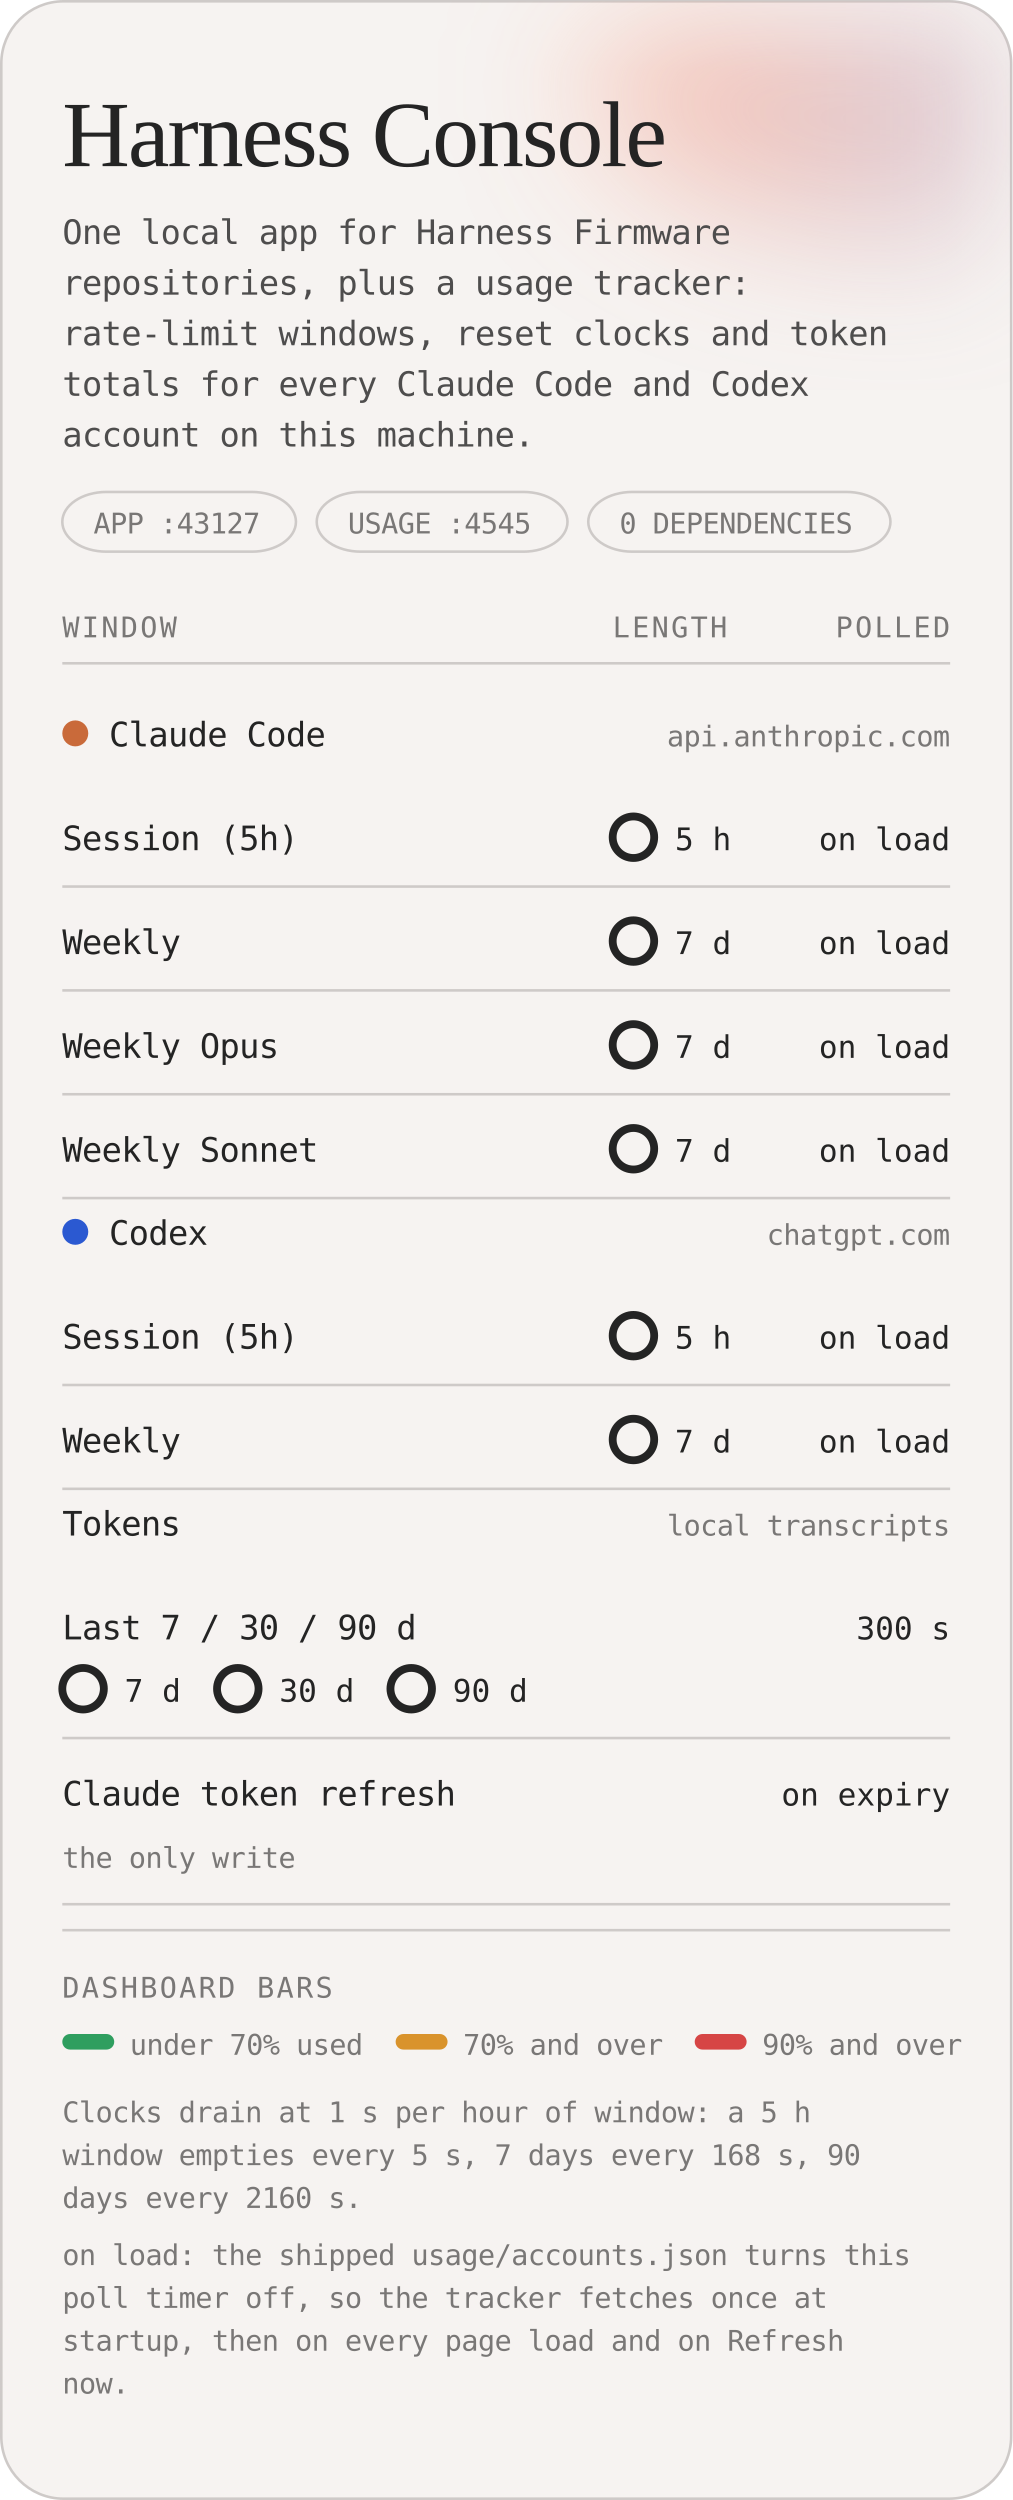
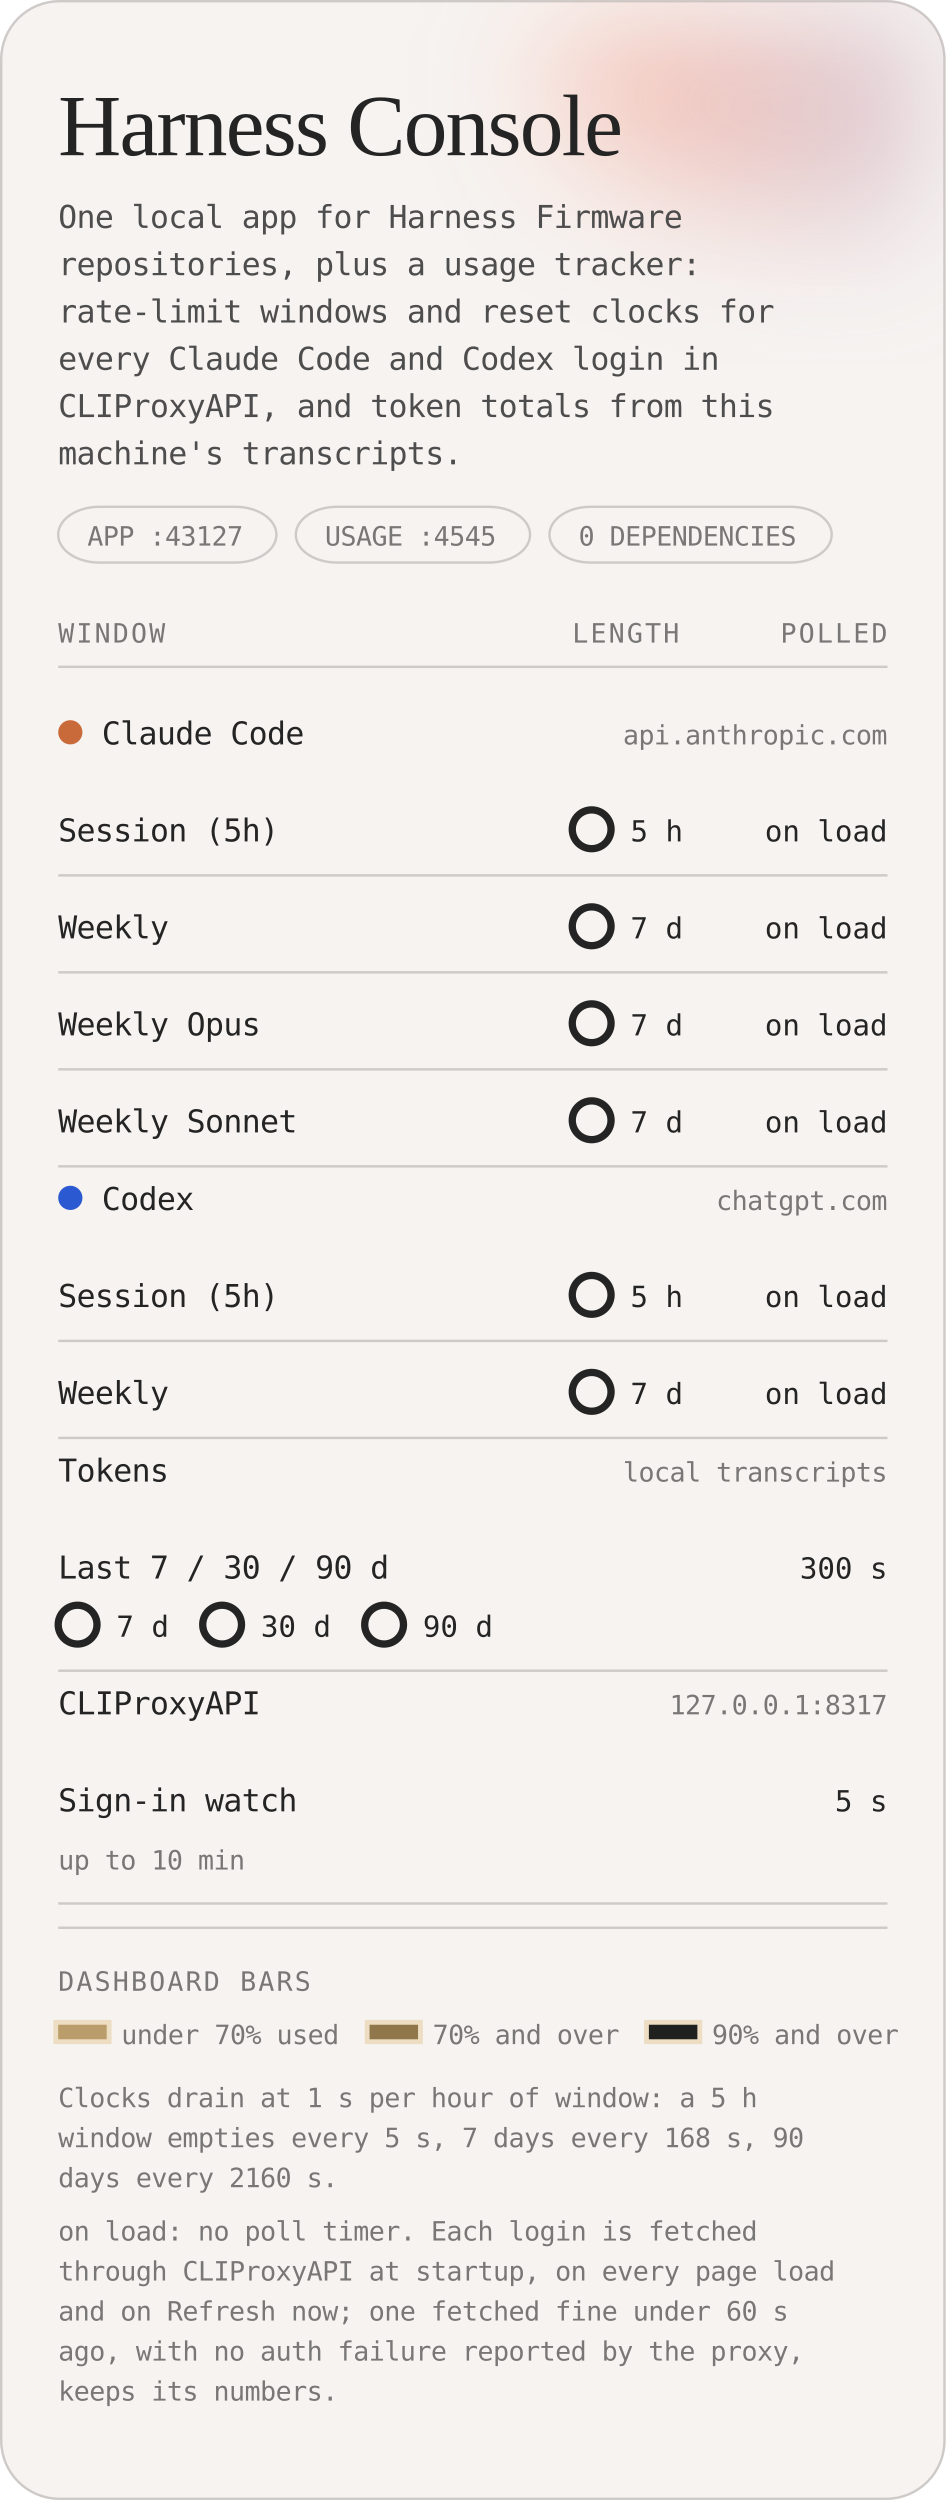
- <svg xmlns="http://www.w3.org/2000/svg" viewBox="0 0 390 963" width="390" height="963" role="img" aria-label="Harness Console: the app on port 43127, the usage tracker on port 4545. Usage tracker schedule board: 4 Claude Code rate-limit windows fetched at startup, on page load and on Refresh now (poll timer off), 2 Codex windows fetched at startup, on page load and on Refresh now (poll timer off), token totals over 7, 30 and 90 days rescanned every 300 seconds, and one write, the Claude token refresh.">
+ <svg xmlns="http://www.w3.org/2000/svg" viewBox="0 0 390 1031" width="390" height="1031" role="img" aria-label="Harness Console: the app on port 43127, the usage tracker on port 4545. Usage tracker schedule board: 4 Claude Code rate-limit windows and 2 Codex windows, fetched through CLIProxyAPI at startup, on page load and on Refresh now with no poll timer; token totals over 7, 30 and 90 days rescanned every 300 seconds; and the sign-in watch, which refreshes every 5 seconds for up to 10 minutes after the proxy's sign-in page opens.">
  <style>
.ttl{font-family:'Untitled Serif',ui-serif,Georgia,Cambria,'Times New Roman',Times,serif;font-weight:400;fill:#242424;letter-spacing:-0.02em}
.lbl{font-family:'ABC Diatype Mono','JetBrains Mono','IBM Plex Mono',ui-monospace,'Cascadia Mono',Menlo,Consolas,monospace;fill:#242424;letter-spacing:-0.02em}
.bdy{font-family:'ABC Diatype Mono','JetBrains Mono','IBM Plex Mono',ui-monospace,'Cascadia Mono',Menlo,Consolas,monospace;fill:#4e4d4d;letter-spacing:-0.02em}
.mut{font-family:'ABC Diatype Mono','JetBrains Mono','IBM Plex Mono',ui-monospace,'Cascadia Mono',Menlo,Consolas,monospace;fill:#797776;letter-spacing:-0.02em}
.hd{font-family:'ABC Diatype Mono','JetBrains Mono','IBM Plex Mono',ui-monospace,'Cascadia Mono',Menlo,Consolas,monospace;fill:#797776;letter-spacing:0.08em}
.num{font-family:'ABC Diatype Mono','JetBrains Mono','IBM Plex Mono',ui-monospace,'Cascadia Mono',Menlo,Consolas,monospace;fill:#242424;font-variant-numeric:tabular-nums}
.rule{stroke:#cecac8;stroke-width:1}
.card{fill:#f6f3f1;stroke:#cecac8;stroke-width:1}
.pill{fill:none;stroke:#cecac8;stroke-width:1}
.face{fill:none;stroke:#e6e1dd;stroke-width:3}
.hand{fill:none;stroke:#242424;stroke-width:3;stroke-dasharray:50.27;stroke-dashoffset:0;animation-name:drain;animation-timing-function:linear;animation-iteration-count:infinite}
@keyframes drain{from{stroke-dashoffset:0}to{stroke-dashoffset:50.27}}
@media (prefers-reduced-motion:reduce){*{animation:none!important}.hand{stroke-dashoffset:0}}</style>
  <defs>
    <filter id="w" x="-50%" y="-50%" width="200%" height="200%">
      <feGaussianBlur stdDeviation="28" />
    </filter>
    <linearGradient id="g" x1="0" x2="1">
      <stop offset="0" stop-color="#ff9473" stop-opacity="0.55" />
      <stop offset="1" stop-color="#a0b5eb" stop-opacity="0.55" />
    </linearGradient>
    <clipPath id="c">
-       <rect x="0.5" y="0.5" width="389" height="962" rx="24" />
+       <rect x="0.5" y="0.5" width="389" height="1030" rx="24" />
    </clipPath>
  </defs>
-   <rect x="0.5" y="0.5" width="389" height="962" rx="24" class="card" />
+   <rect x="0.5" y="0.5" width="389" height="1030" rx="24" class="card" />
  <g clip-path="url(#c)">
    <ellipse cx="350" cy="30" rx="120" ry="60" fill="url(#g)" filter="url(#w)" />
  </g>
  <text x="24" y="64" class="ttl" font-size="36">Harness Console</text>
  <text x="24" y="94" class="bdy" font-size="13">One local app for Harness Firmware</text>
  <text x="24" y="113.5" class="bdy" font-size="13">repositories, plus a usage tracker:</text>
-   <text x="24" y="133" class="bdy" font-size="13">rate-limit windows, reset clocks and token</text>
-   <text x="24" y="152.5" class="bdy" font-size="13">totals for every Claude Code and Codex</text>
-   <text x="24" y="172" class="bdy" font-size="13">account on this machine.</text>
-   <rect x="24" y="189.5" width="90" height="23" rx="17" class="pill" />
-   <text x="36" y="205.5" class="mut" font-size="11">APP :43127</text>
-   <rect x="122" y="189.5" width="96.6" height="23" rx="17" class="pill" />
-   <text x="134" y="205.5" class="mut" font-size="11">USAGE :4545</text>
-   <rect x="226.6" y="189.5" width="116.4" height="23" rx="17" class="pill" />
-   <text x="238.6" y="205.5" class="mut" font-size="11">0 DEPENDENCIES</text>
-   <text x="24" y="245.5" text-anchor="start" class="hd" font-size="11">WINDOW</text>
-   <text x="236" y="245.5" text-anchor="start" class="hd" font-size="11">LENGTH</text>
-   <text x="366" y="245.5" text-anchor="end" class="hd" font-size="11">POLLED</text>
-   <line x1="24" x2="366" y1="255.5" y2="255.5" class="rule" />
-   <circle cx="29" cy="282.5" r="5" fill="#c96a3a" />
-   <text x="42" y="287.5" class="lbl" font-size="13">Claude Code</text>
-   <text x="366" y="287.5" text-anchor="end" class="mut" font-size="11">api.anthropic.com</text>
-   <text x="24" y="327.5" class="lbl" font-size="13">Session (5h)</text>
-   <g transform="rotate(-90 244 322.5)">
-     <circle cx="244" cy="322.5" r="8" class="face" />
-     <circle cx="244" cy="322.5" r="8" class="hand" style="animation-duration:5s" />
+   <text x="24" y="133" class="bdy" font-size="13">rate-limit windows and reset clocks for</text>
+   <text x="24" y="152.5" class="bdy" font-size="13">every Claude Code and Codex login in</text>
+   <text x="24" y="172" class="bdy" font-size="13">CLIProxyAPI, and token totals from this</text>
+   <text x="24" y="191.5" class="bdy" font-size="13">machine's transcripts.</text>
+   <rect x="24" y="209" width="90" height="23" rx="17" class="pill" />
+   <text x="36" y="225" class="mut" font-size="11">APP :43127</text>
+   <rect x="122" y="209" width="96.6" height="23" rx="17" class="pill" />
+   <text x="134" y="225" class="mut" font-size="11">USAGE :4545</text>
+   <rect x="226.6" y="209" width="116.4" height="23" rx="17" class="pill" />
+   <text x="238.6" y="225" class="mut" font-size="11">0 DEPENDENCIES</text>
+   <text x="24" y="265" text-anchor="start" class="hd" font-size="11">WINDOW</text>
+   <text x="236" y="265" text-anchor="start" class="hd" font-size="11">LENGTH</text>
+   <text x="366" y="265" text-anchor="end" class="hd" font-size="11">POLLED</text>
+   <line x1="24" x2="366" y1="275" y2="275" class="rule" />
+   <circle cx="29" cy="302" r="5" fill="#c96a3a" />
+   <text x="42" y="307" class="lbl" font-size="13">Claude Code</text>
+   <text x="366" y="307" text-anchor="end" class="mut" font-size="11">api.anthropic.com</text>
+   <text x="24" y="347" class="lbl" font-size="13">Session (5h)</text>
+   <g transform="rotate(-90 244 342)">
+     <circle cx="244" cy="342" r="8" class="face" />
+     <circle cx="244" cy="342" r="8" class="hand" style="animation-duration:5s" />
  </g>
-   <text x="260" y="327.5" class="num" font-size="12">5 h</text>
-   <text x="366" y="327.5" text-anchor="end" class="num" font-size="12">on load</text>
-   <line x1="24" x2="366" y1="341.5" y2="341.5" class="rule" />
-   <text x="24" y="367.5" class="lbl" font-size="13">Weekly</text>
-   <g transform="rotate(-90 244 362.5)">
-     <circle cx="244" cy="362.5" r="8" class="face" />
-     <circle cx="244" cy="362.5" r="8" class="hand" style="animation-duration:168s" />
+   <text x="260" y="347" class="num" font-size="12">5 h</text>
+   <text x="366" y="347" text-anchor="end" class="num" font-size="12">on load</text>
+   <line x1="24" x2="366" y1="361" y2="361" class="rule" />
+   <text x="24" y="387" class="lbl" font-size="13">Weekly</text>
+   <g transform="rotate(-90 244 382)">
+     <circle cx="244" cy="382" r="8" class="face" />
+     <circle cx="244" cy="382" r="8" class="hand" style="animation-duration:168s" />
  </g>
-   <text x="260" y="367.5" class="num" font-size="12">7 d</text>
-   <text x="366" y="367.5" text-anchor="end" class="num" font-size="12">on load</text>
-   <line x1="24" x2="366" y1="381.5" y2="381.5" class="rule" />
-   <text x="24" y="407.5" class="lbl" font-size="13">Weekly Opus</text>
-   <g transform="rotate(-90 244 402.5)">
-     <circle cx="244" cy="402.5" r="8" class="face" />
-     <circle cx="244" cy="402.5" r="8" class="hand" style="animation-duration:168s" />
+   <text x="260" y="387" class="num" font-size="12">7 d</text>
+   <text x="366" y="387" text-anchor="end" class="num" font-size="12">on load</text>
+   <line x1="24" x2="366" y1="401" y2="401" class="rule" />
+   <text x="24" y="427" class="lbl" font-size="13">Weekly Opus</text>
+   <g transform="rotate(-90 244 422)">
+     <circle cx="244" cy="422" r="8" class="face" />
+     <circle cx="244" cy="422" r="8" class="hand" style="animation-duration:168s" />
  </g>
-   <text x="260" y="407.5" class="num" font-size="12">7 d</text>
-   <text x="366" y="407.5" text-anchor="end" class="num" font-size="12">on load</text>
-   <line x1="24" x2="366" y1="421.5" y2="421.5" class="rule" />
-   <text x="24" y="447.5" class="lbl" font-size="13">Weekly Sonnet</text>
-   <g transform="rotate(-90 244 442.5)">
-     <circle cx="244" cy="442.5" r="8" class="face" />
-     <circle cx="244" cy="442.5" r="8" class="hand" style="animation-duration:168s" />
+   <text x="260" y="427" class="num" font-size="12">7 d</text>
+   <text x="366" y="427" text-anchor="end" class="num" font-size="12">on load</text>
+   <line x1="24" x2="366" y1="441" y2="441" class="rule" />
+   <text x="24" y="467" class="lbl" font-size="13">Weekly Sonnet</text>
+   <g transform="rotate(-90 244 462)">
+     <circle cx="244" cy="462" r="8" class="face" />
+     <circle cx="244" cy="462" r="8" class="hand" style="animation-duration:168s" />
  </g>
-   <text x="260" y="447.5" class="num" font-size="12">7 d</text>
-   <text x="366" y="447.5" text-anchor="end" class="num" font-size="12">on load</text>
-   <line x1="24" x2="366" y1="461.5" y2="461.5" class="rule" />
-   <circle cx="29" cy="474.5" r="5" fill="#2b59d1" />
-   <text x="42" y="479.5" class="lbl" font-size="13">Codex</text>
-   <text x="366" y="479.5" text-anchor="end" class="mut" font-size="11">chatgpt.com</text>
-   <text x="24" y="519.5" class="lbl" font-size="13">Session (5h)</text>
-   <g transform="rotate(-90 244 514.5)">
-     <circle cx="244" cy="514.5" r="8" class="face" />
-     <circle cx="244" cy="514.5" r="8" class="hand" style="animation-duration:5s" />
+   <text x="260" y="467" class="num" font-size="12">7 d</text>
+   <text x="366" y="467" text-anchor="end" class="num" font-size="12">on load</text>
+   <line x1="24" x2="366" y1="481" y2="481" class="rule" />
+   <circle cx="29" cy="494" r="5" fill="#2b59d1" />
+   <text x="42" y="499" class="lbl" font-size="13">Codex</text>
+   <text x="366" y="499" text-anchor="end" class="mut" font-size="11">chatgpt.com</text>
+   <text x="24" y="539" class="lbl" font-size="13">Session (5h)</text>
+   <g transform="rotate(-90 244 534)">
+     <circle cx="244" cy="534" r="8" class="face" />
+     <circle cx="244" cy="534" r="8" class="hand" style="animation-duration:5s" />
  </g>
-   <text x="260" y="519.5" class="num" font-size="12">5 h</text>
-   <text x="366" y="519.5" text-anchor="end" class="num" font-size="12">on load</text>
-   <line x1="24" x2="366" y1="533.5" y2="533.5" class="rule" />
-   <text x="24" y="559.5" class="lbl" font-size="13">Weekly</text>
-   <g transform="rotate(-90 244 554.5)">
-     <circle cx="244" cy="554.5" r="8" class="face" />
-     <circle cx="244" cy="554.5" r="8" class="hand" style="animation-duration:168s" />
+   <text x="260" y="539" class="num" font-size="12">5 h</text>
+   <text x="366" y="539" text-anchor="end" class="num" font-size="12">on load</text>
+   <line x1="24" x2="366" y1="553" y2="553" class="rule" />
+   <text x="24" y="579" class="lbl" font-size="13">Weekly</text>
+   <g transform="rotate(-90 244 574)">
+     <circle cx="244" cy="574" r="8" class="face" />
+     <circle cx="244" cy="574" r="8" class="hand" style="animation-duration:168s" />
  </g>
-   <text x="260" y="559.5" class="num" font-size="12">7 d</text>
-   <text x="366" y="559.5" text-anchor="end" class="num" font-size="12">on load</text>
-   <line x1="24" x2="366" y1="573.5" y2="573.5" class="rule" />
-   <text x="24" y="591.5" class="lbl" font-size="13">Tokens</text>
-   <text x="366" y="591.5" text-anchor="end" class="mut" font-size="11">local transcripts</text>
-   <text x="24" y="631.5" class="lbl" font-size="13">Last 7 / 30 / 90 d</text>
-   <text x="366" y="631.5" text-anchor="end" class="num" font-size="12">300 s</text>
-   <g transform="rotate(-90 32 650.5)">
-     <circle cx="32" cy="650.5" r="8" class="face" />
-     <circle cx="32" cy="650.5" r="8" class="hand" style="animation-duration:168s" />
+   <text x="260" y="579" class="num" font-size="12">7 d</text>
+   <text x="366" y="579" text-anchor="end" class="num" font-size="12">on load</text>
+   <line x1="24" x2="366" y1="593" y2="593" class="rule" />
+   <text x="24" y="611" class="lbl" font-size="13">Tokens</text>
+   <text x="366" y="611" text-anchor="end" class="mut" font-size="11">local transcripts</text>
+   <text x="24" y="651" class="lbl" font-size="13">Last 7 / 30 / 90 d</text>
+   <text x="366" y="651" text-anchor="end" class="num" font-size="12">300 s</text>
+   <g transform="rotate(-90 32 670)">
+     <circle cx="32" cy="670" r="8" class="face" />
+     <circle cx="32" cy="670" r="8" class="hand" style="animation-duration:168s" />
  </g>
-   <text x="48" y="655.5" class="num" font-size="12">7 d</text>
-   <g transform="rotate(-90 91.6 650.5)">
-     <circle cx="91.6" cy="650.5" r="8" class="face" />
-     <circle cx="91.6" cy="650.5" r="8" class="hand" style="animation-duration:720s" />
+   <text x="48" y="675" class="num" font-size="12">7 d</text>
+   <g transform="rotate(-90 91.6 670)">
+     <circle cx="91.6" cy="670" r="8" class="face" />
+     <circle cx="91.6" cy="670" r="8" class="hand" style="animation-duration:720s" />
  </g>
-   <text x="107.6" y="655.5" class="num" font-size="12">30 d</text>
-   <g transform="rotate(-90 158.4 650.5)">
-     <circle cx="158.4" cy="650.5" r="8" class="face" />
-     <circle cx="158.4" cy="650.5" r="8" class="hand" style="animation-duration:2160s" />
+   <text x="107.6" y="675" class="num" font-size="12">30 d</text>
+   <g transform="rotate(-90 158.4 670)">
+     <circle cx="158.4" cy="670" r="8" class="face" />
+     <circle cx="158.4" cy="670" r="8" class="hand" style="animation-duration:2160s" />
  </g>
-   <text x="174.4" y="655.5" class="num" font-size="12">90 d</text>
-   <line x1="24" x2="366" y1="669.5" y2="669.5" class="rule" />
-   <text x="24" y="695.5" class="lbl" font-size="13">Claude token refresh</text>
-   <text x="366" y="695.5" text-anchor="end" class="num" font-size="12">on expiry</text>
-   <text x="24" y="719.5" class="mut" font-size="11">the only write</text>
-   <line x1="24" x2="366" y1="733.5" y2="733.5" class="rule" />
-   <line x1="24" x2="366" y1="743.5" y2="743.5" class="rule" />
-   <text x="24" y="769.5" class="hd" font-size="11">DASHBOARD BARS</text>
-   <rect x="24" y="783.5" width="20" height="6" rx="3" fill="#2f9e5f" />
-   <text x="50" y="791.5" class="mut" font-size="11">under 70% used</text>
-   <rect x="152.4" y="783.5" width="20" height="6" rx="3" fill="#d9932c" />
-   <text x="178.4" y="791.5" class="mut" font-size="11">70% and over</text>
-   <rect x="267.6" y="783.5" width="20" height="6" rx="3" fill="#d64545" />
-   <text x="293.6" y="791.5" class="mut" font-size="11">90% and over</text>
-   <text x="24" y="817.5" class="mut" font-size="11">Clocks drain at 1 s per hour of window: a 5 h</text>
-   <text x="24" y="834" class="mut" font-size="11">window empties every 5 s, 7 days every 168 s, 90</text>
-   <text x="24" y="850.5" class="mut" font-size="11">days every 2160 s.</text>
-   <text x="24" y="872.5" class="mut" font-size="11">on load: the shipped usage/accounts.json turns this</text>
-   <text x="24" y="889" class="mut" font-size="11">poll timer off, so the tracker fetches once at</text>
-   <text x="24" y="905.5" class="mut" font-size="11">startup, then on every page load and on Refresh</text>
-   <text x="24" y="922" class="mut" font-size="11">now.</text>
+   <text x="174.4" y="675" class="num" font-size="12">90 d</text>
+   <line x1="24" x2="366" y1="689" y2="689" class="rule" />
+   <text x="24" y="707" class="lbl" font-size="13">CLIProxyAPI</text>
+   <text x="366" y="707" text-anchor="end" class="mut" font-size="11">127.0.0.1:8317</text>
+   <text x="24" y="747" class="lbl" font-size="13">Sign-in watch</text>
+   <text x="366" y="747" text-anchor="end" class="num" font-size="12">5 s</text>
+   <text x="24" y="771" class="mut" font-size="11">up to 10 min</text>
+   <line x1="24" x2="366" y1="785" y2="785" class="rule" />
+   <line x1="24" x2="366" y1="795" y2="795" class="rule" />
+   <text x="24" y="821" class="hd" font-size="11">DASHBOARD BARS</text>
+   <rect x="22" y="833" width="24" height="10" fill="#edddc3" />
+   <rect x="24" y="835" width="20" height="6" fill="#ba9d6a" />
+   <text x="50" y="843" class="mut" font-size="11">under 70% used</text>
+   <rect x="150.4" y="833" width="24" height="10" fill="#edddc3" />
+   <rect x="152.4" y="835" width="20" height="6" fill="#8f774b" />
+   <text x="178.4" y="843" class="mut" font-size="11">70% and over</text>
+   <rect x="265.6" y="833" width="24" height="10" fill="#edddc3" />
+   <rect x="267.6" y="835" width="20" height="6" fill="#1e211e" />
+   <text x="293.6" y="843" class="mut" font-size="11">90% and over</text>
+   <text x="24" y="869" class="mut" font-size="11">Clocks drain at 1 s per hour of window: a 5 h</text>
+   <text x="24" y="885.5" class="mut" font-size="11">window empties every 5 s, 7 days every 168 s, 90</text>
+   <text x="24" y="902" class="mut" font-size="11">days every 2160 s.</text>
+   <text x="24" y="924" class="mut" font-size="11">on load: no poll timer. Each login is fetched</text>
+   <text x="24" y="940.5" class="mut" font-size="11">through CLIProxyAPI at startup, on every page load</text>
+   <text x="24" y="957" class="mut" font-size="11">and on Refresh now; one fetched fine under 60 s</text>
+   <text x="24" y="973.5" class="mut" font-size="11">ago, with no auth failure reported by the proxy,</text>
+   <text x="24" y="990" class="mut" font-size="11">keeps its numbers.</text>
</svg>
